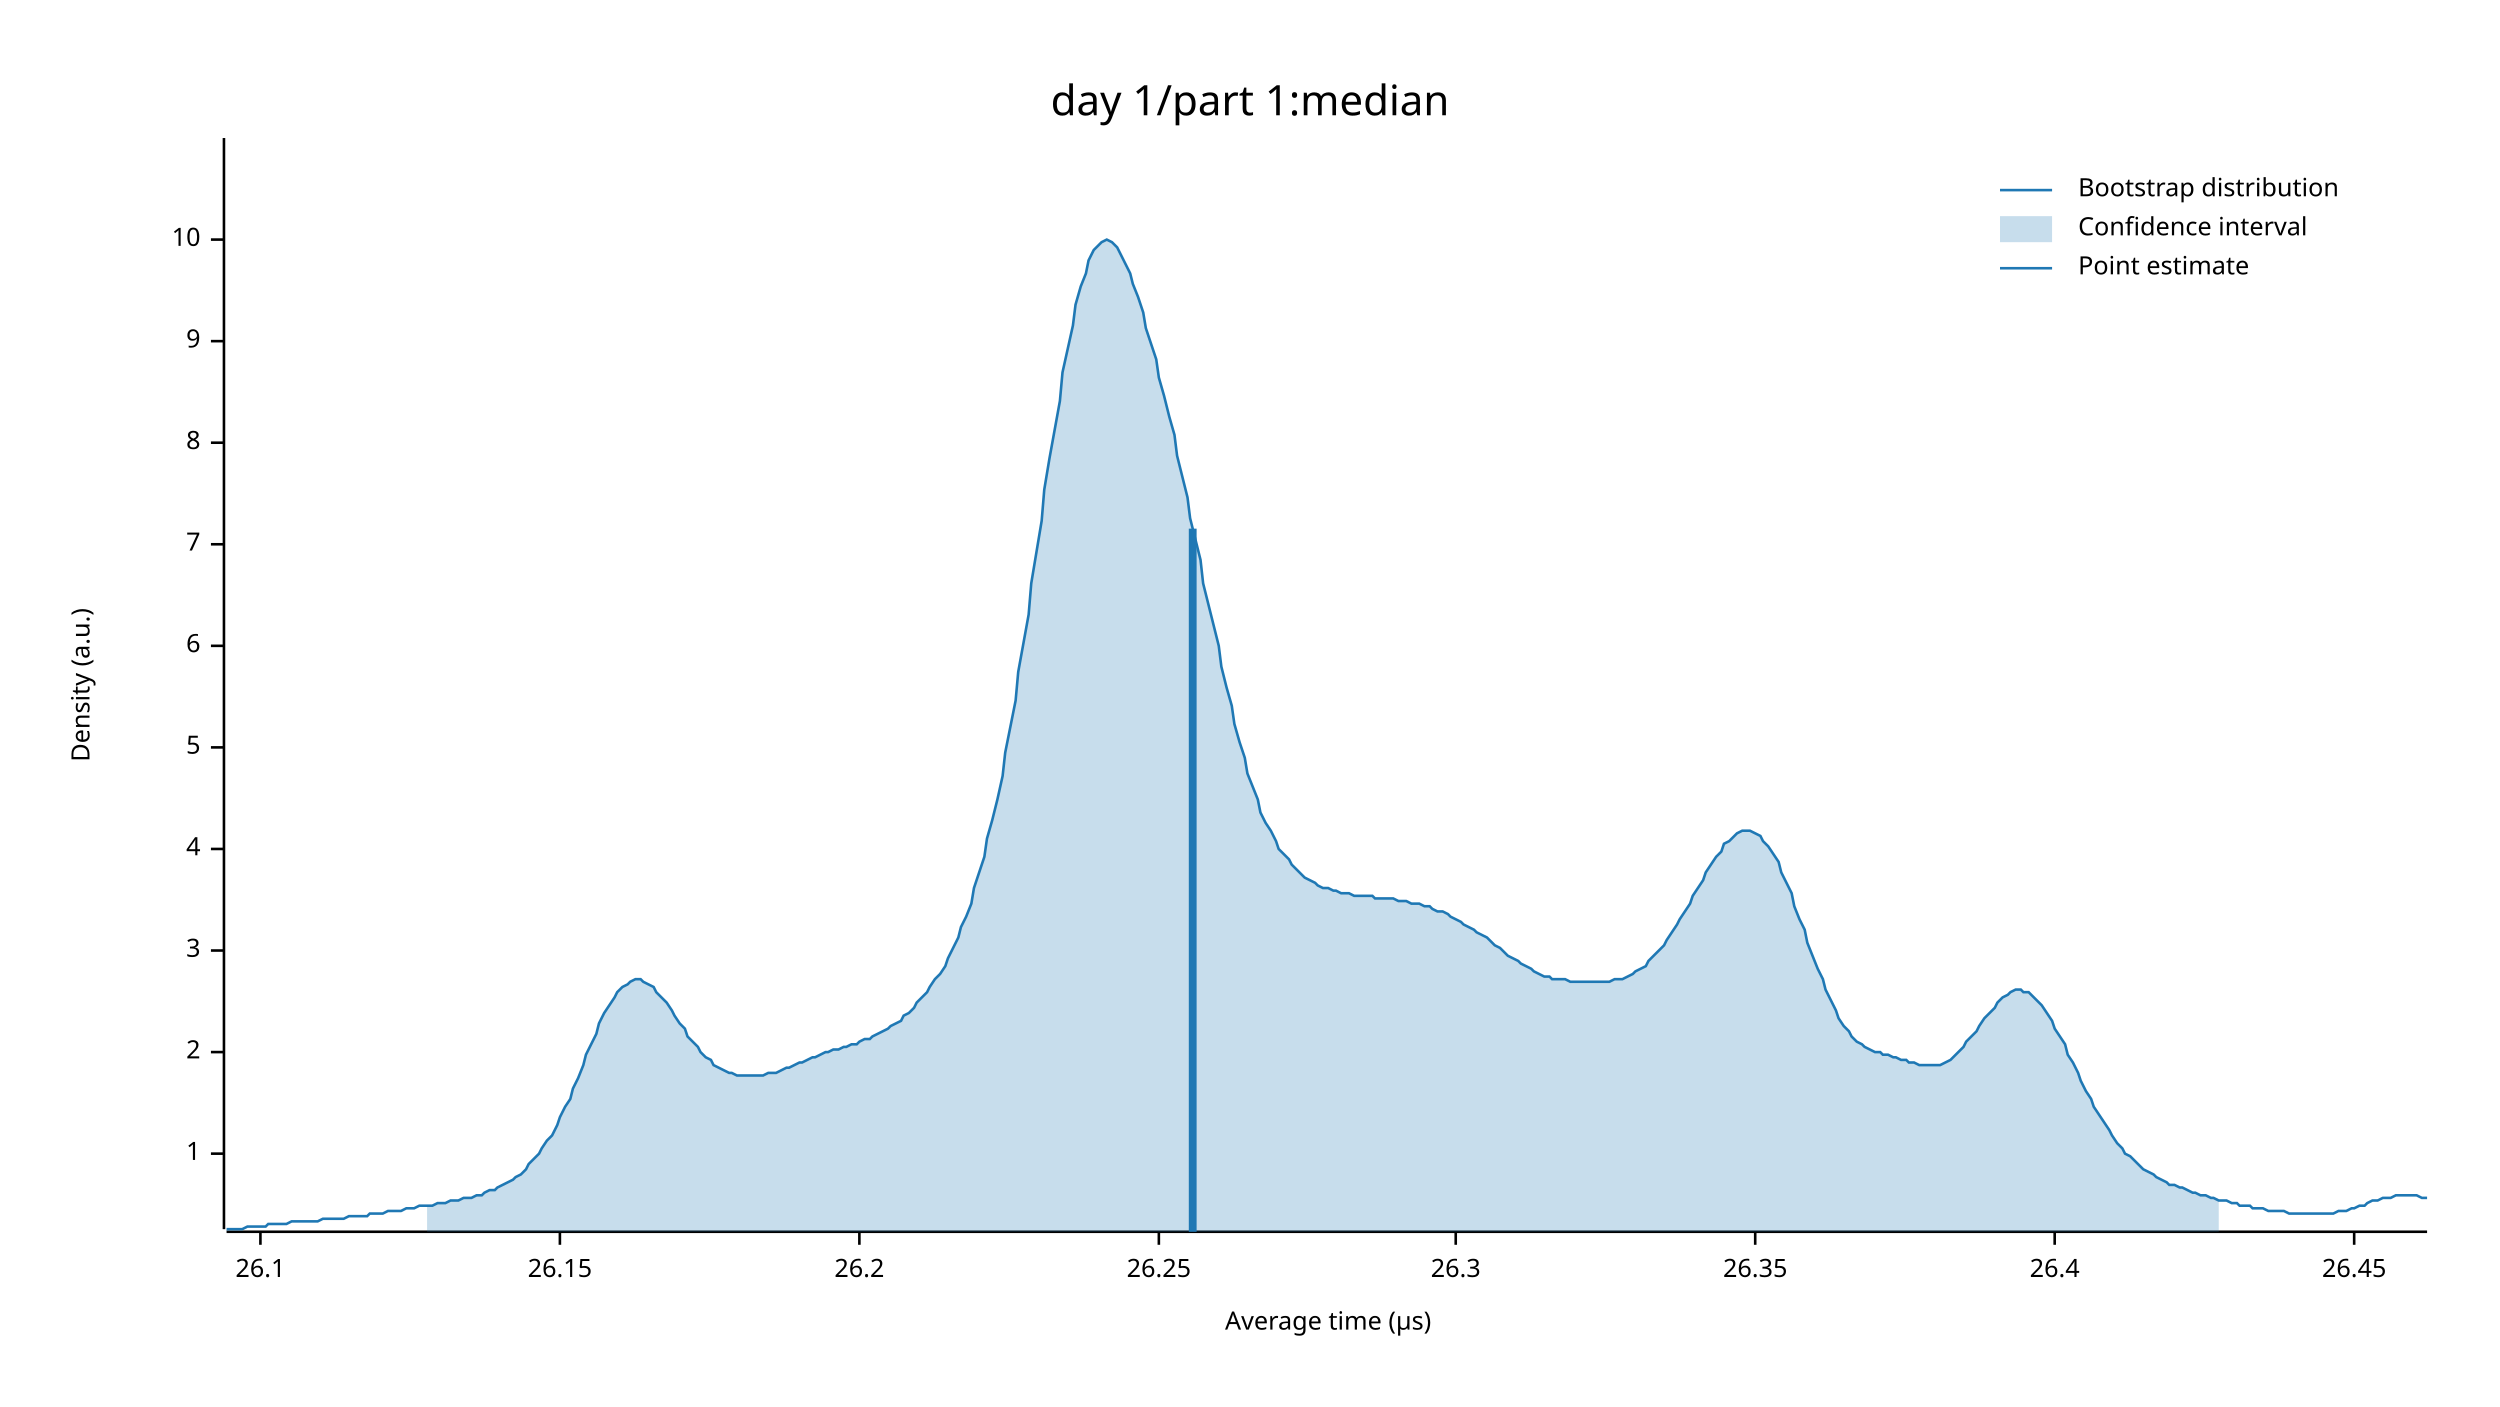
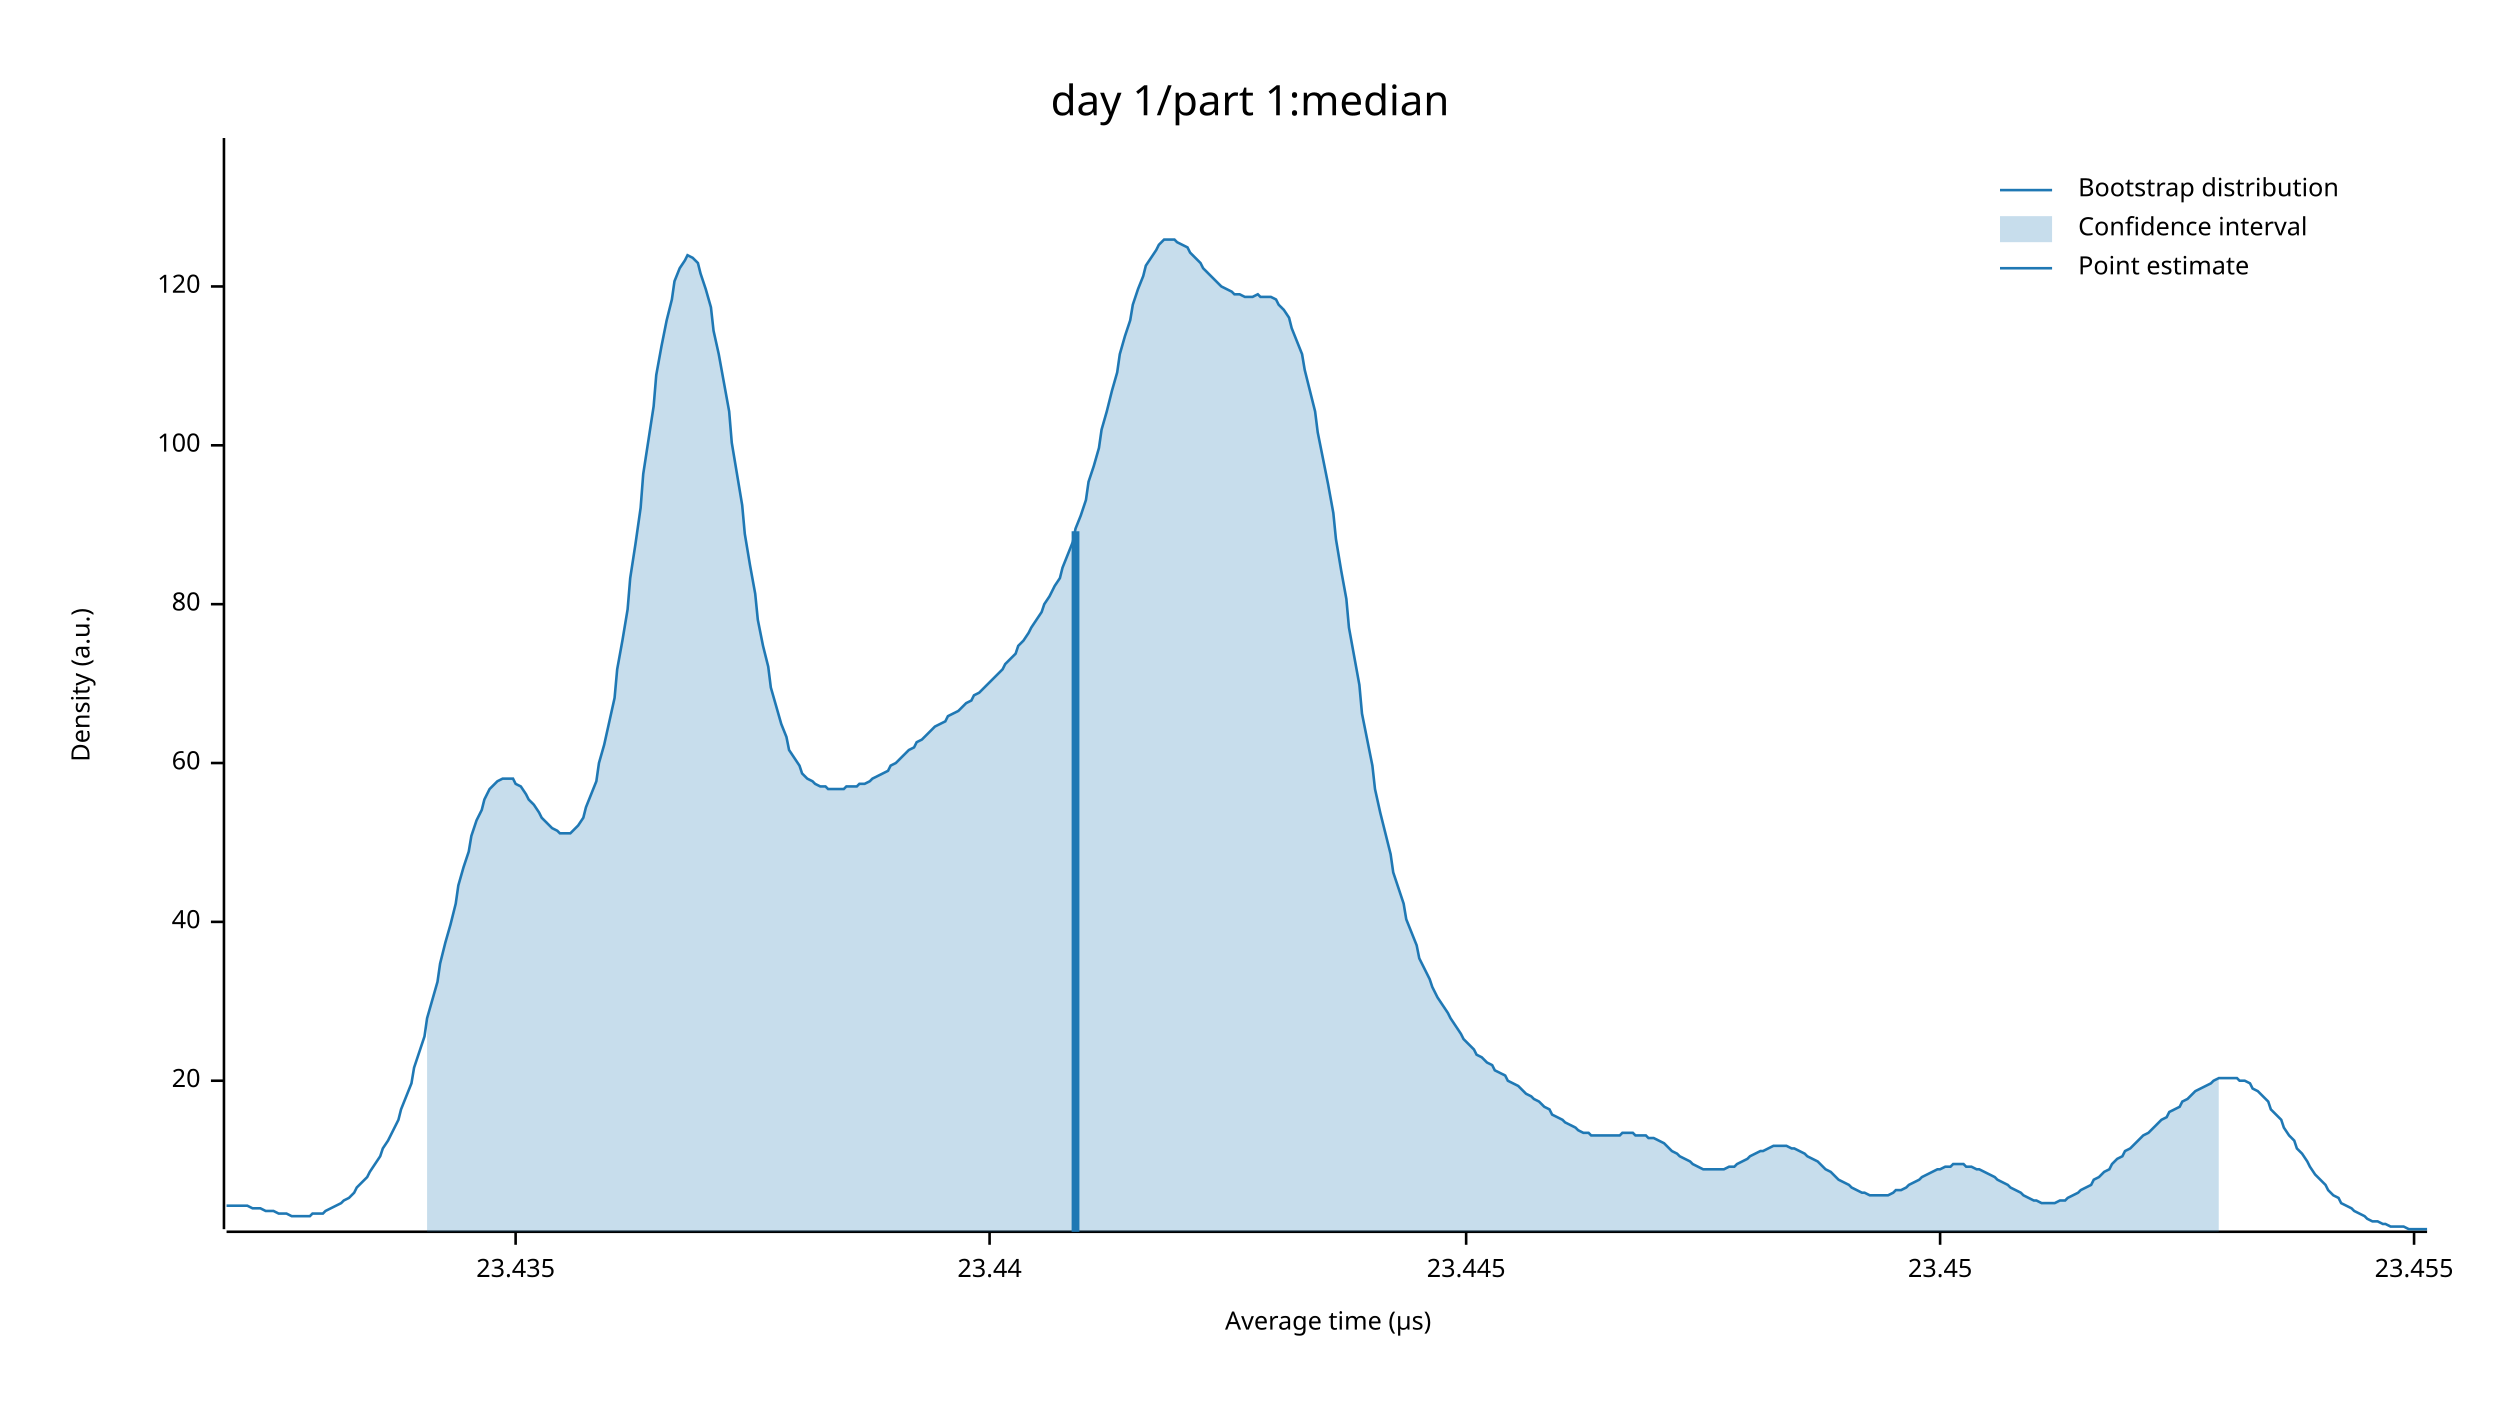
<svg xmlns="http://www.w3.org/2000/svg" width="960" height="540" viewBox="0 0 960 540">
  <text x="480" y="32" dy="0.76em" text-anchor="middle" font-family="sans-serif" font-size="16.129" opacity="1" fill="#000000">
day 1/part 1:median
</text>
  <text x="27" y="263" dy="0.76em" text-anchor="middle" font-family="sans-serif" font-size="9.677" opacity="1" fill="#000000" transform="rotate(270, 27, 263)">
Density (a.u.)
</text>
  <text x="510" y="513" dy="-0.5ex" text-anchor="middle" font-family="sans-serif" font-size="9.677" opacity="1" fill="#000000">
Average time (µs)
</text>
  <polyline fill="none" opacity="1" stroke="#000000" stroke-width="1" points="86,53 86,472 " />
-   <text x="77" y="443" dy="0.5ex" text-anchor="end" font-family="sans-serif" font-size="9.677" opacity="1" fill="#000000">
- 1
+   <text x="77" y="415" dy="0.5ex" text-anchor="end" font-family="sans-serif" font-size="9.677" opacity="1" fill="#000000">
+ 20
</text>
-   <polyline fill="none" opacity="1" stroke="#000000" stroke-width="1" points="81,443 86,443 " />
-   <text x="77" y="404" dy="0.5ex" text-anchor="end" font-family="sans-serif" font-size="9.677" opacity="1" fill="#000000">
- 2
+   <polyline fill="none" opacity="1" stroke="#000000" stroke-width="1" points="81,415 86,415 " />
+   <text x="77" y="354" dy="0.5ex" text-anchor="end" font-family="sans-serif" font-size="9.677" opacity="1" fill="#000000">
+ 40
</text>
-   <polyline fill="none" opacity="1" stroke="#000000" stroke-width="1" points="81,404 86,404 " />
-   <text x="77" y="365" dy="0.5ex" text-anchor="end" font-family="sans-serif" font-size="9.677" opacity="1" fill="#000000">
- 3
+   <polyline fill="none" opacity="1" stroke="#000000" stroke-width="1" points="81,354 86,354 " />
+   <text x="77" y="293" dy="0.5ex" text-anchor="end" font-family="sans-serif" font-size="9.677" opacity="1" fill="#000000">
+ 60
</text>
-   <polyline fill="none" opacity="1" stroke="#000000" stroke-width="1" points="81,365 86,365 " />
-   <text x="77" y="326" dy="0.5ex" text-anchor="end" font-family="sans-serif" font-size="9.677" opacity="1" fill="#000000">
- 4
+   <polyline fill="none" opacity="1" stroke="#000000" stroke-width="1" points="81,293 86,293 " />
+   <text x="77" y="232" dy="0.5ex" text-anchor="end" font-family="sans-serif" font-size="9.677" opacity="1" fill="#000000">
+ 80
</text>
-   <polyline fill="none" opacity="1" stroke="#000000" stroke-width="1" points="81,326 86,326 " />
-   <text x="77" y="287" dy="0.5ex" text-anchor="end" font-family="sans-serif" font-size="9.677" opacity="1" fill="#000000">
- 5
+   <polyline fill="none" opacity="1" stroke="#000000" stroke-width="1" points="81,232 86,232 " />
+   <text x="77" y="171" dy="0.5ex" text-anchor="end" font-family="sans-serif" font-size="9.677" opacity="1" fill="#000000">
+ 100
</text>
-   <polyline fill="none" opacity="1" stroke="#000000" stroke-width="1" points="81,287 86,287 " />
-   <text x="77" y="248" dy="0.5ex" text-anchor="end" font-family="sans-serif" font-size="9.677" opacity="1" fill="#000000">
- 6
+   <polyline fill="none" opacity="1" stroke="#000000" stroke-width="1" points="81,171 86,171 " />
+   <text x="77" y="110" dy="0.5ex" text-anchor="end" font-family="sans-serif" font-size="9.677" opacity="1" fill="#000000">
+ 120
</text>
-   <polyline fill="none" opacity="1" stroke="#000000" stroke-width="1" points="81,248 86,248 " />
-   <text x="77" y="209" dy="0.5ex" text-anchor="end" font-family="sans-serif" font-size="9.677" opacity="1" fill="#000000">
- 7
+   <polyline fill="none" opacity="1" stroke="#000000" stroke-width="1" points="81,110 86,110 " />
+   <polyline fill="none" opacity="1" stroke="#000000" stroke-width="1" points="87,473 932,473 " />
+   <text x="198" y="483" dy="0.76em" text-anchor="middle" font-family="sans-serif" font-size="9.677" opacity="1" fill="#000000">
+ 23.435
</text>
-   <polyline fill="none" opacity="1" stroke="#000000" stroke-width="1" points="81,209 86,209 " />
-   <text x="77" y="170" dy="0.5ex" text-anchor="end" font-family="sans-serif" font-size="9.677" opacity="1" fill="#000000">
- 8
+   <polyline fill="none" opacity="1" stroke="#000000" stroke-width="1" points="198,473 198,478 " />
+   <text x="380" y="483" dy="0.76em" text-anchor="middle" font-family="sans-serif" font-size="9.677" opacity="1" fill="#000000">
+ 23.44
</text>
-   <polyline fill="none" opacity="1" stroke="#000000" stroke-width="1" points="81,170 86,170 " />
-   <text x="77" y="131" dy="0.5ex" text-anchor="end" font-family="sans-serif" font-size="9.677" opacity="1" fill="#000000">
- 9
+   <polyline fill="none" opacity="1" stroke="#000000" stroke-width="1" points="380,473 380,478 " />
+   <text x="563" y="483" dy="0.76em" text-anchor="middle" font-family="sans-serif" font-size="9.677" opacity="1" fill="#000000">
+ 23.445
</text>
-   <polyline fill="none" opacity="1" stroke="#000000" stroke-width="1" points="81,131 86,131 " />
-   <text x="77" y="92" dy="0.5ex" text-anchor="end" font-family="sans-serif" font-size="9.677" opacity="1" fill="#000000">
- 10
+   <polyline fill="none" opacity="1" stroke="#000000" stroke-width="1" points="563,473 563,478 " />
+   <text x="745" y="483" dy="0.76em" text-anchor="middle" font-family="sans-serif" font-size="9.677" opacity="1" fill="#000000">
+ 23.45
</text>
-   <polyline fill="none" opacity="1" stroke="#000000" stroke-width="1" points="81,92 86,92 " />
-   <polyline fill="none" opacity="1" stroke="#000000" stroke-width="1" points="87,473 932,473 " />
-   <text x="100" y="483" dy="0.76em" text-anchor="middle" font-family="sans-serif" font-size="9.677" opacity="1" fill="#000000">
- 26.1
+   <polyline fill="none" opacity="1" stroke="#000000" stroke-width="1" points="745,473 745,478 " />
+   <text x="927" y="483" dy="0.76em" text-anchor="middle" font-family="sans-serif" font-size="9.677" opacity="1" fill="#000000">
+ 23.455
</text>
-   <polyline fill="none" opacity="1" stroke="#000000" stroke-width="1" points="100,473 100,478 " />
-   <text x="215" y="483" dy="0.76em" text-anchor="middle" font-family="sans-serif" font-size="9.677" opacity="1" fill="#000000">
- 26.15
- </text>
-   <polyline fill="none" opacity="1" stroke="#000000" stroke-width="1" points="215,473 215,478 " />
-   <text x="330" y="483" dy="0.76em" text-anchor="middle" font-family="sans-serif" font-size="9.677" opacity="1" fill="#000000">
- 26.2
- </text>
-   <polyline fill="none" opacity="1" stroke="#000000" stroke-width="1" points="330,473 330,478 " />
-   <text x="445" y="483" dy="0.76em" text-anchor="middle" font-family="sans-serif" font-size="9.677" opacity="1" fill="#000000">
- 26.25
- </text>
-   <polyline fill="none" opacity="1" stroke="#000000" stroke-width="1" points="445,473 445,478 " />
-   <text x="559" y="483" dy="0.76em" text-anchor="middle" font-family="sans-serif" font-size="9.677" opacity="1" fill="#000000">
- 26.3
- </text>
-   <polyline fill="none" opacity="1" stroke="#000000" stroke-width="1" points="559,473 559,478 " />
-   <text x="674" y="483" dy="0.76em" text-anchor="middle" font-family="sans-serif" font-size="9.677" opacity="1" fill="#000000">
- 26.35
- </text>
-   <polyline fill="none" opacity="1" stroke="#000000" stroke-width="1" points="674,473 674,478 " />
-   <text x="789" y="483" dy="0.76em" text-anchor="middle" font-family="sans-serif" font-size="9.677" opacity="1" fill="#000000">
- 26.4
- </text>
-   <polyline fill="none" opacity="1" stroke="#000000" stroke-width="1" points="789,473 789,478 " />
-   <text x="904" y="483" dy="0.76em" text-anchor="middle" font-family="sans-serif" font-size="9.677" opacity="1" fill="#000000">
- 26.45
- </text>
-   <polyline fill="none" opacity="1" stroke="#000000" stroke-width="1" points="904,473 904,478 " />
-   <polyline fill="none" opacity="1" stroke="#1F78B4" stroke-width="1" points="87,472 88,472 90,472 92,472 93,472 95,471 97,471 98,471 100,471 102,471 103,470 105,470 107,470 109,470 110,470 112,469 114,469 115,469 117,469 119,469 120,469 122,469 124,468 125,468 127,468 129,468 131,468 132,468 134,467 136,467 137,467 139,467 141,467 142,466 144,466 146,466 147,466 149,465 151,465 153,465 154,465 156,464 158,464 159,464 161,463 163,463 164,463 166,463 168,462 169,462 171,462 173,461 175,461 176,461 178,460 180,460 181,460 183,459 185,459 186,458 188,457 190,457 191,456 193,455 195,454 197,453 198,452 200,451 202,449 203,447 205,445 207,443 208,441 210,438 212,436 214,432 215,429 217,425 219,422 220,418 222,414 224,409 225,405 227,401 229,397 230,393 232,389 234,386 236,383 237,381 239,379 241,378 242,377 244,376 246,376 247,377 249,378 251,379 252,381 254,383 256,385 258,388 259,390 261,393 263,395 264,398 266,400 268,402 269,404 271,406 273,407 274,409 276,410 278,411 280,412 281,412 283,413 285,413 286,413 288,413 290,413 291,413 293,413 295,412 296,412 298,412 300,411 302,410 303,410 305,409 307,408 308,408 310,407 312,406 313,406 315,405 317,404 318,404 320,403 322,403 324,402 325,402 327,401 329,401 330,400 332,399 334,399 335,398 337,397 339,396 341,395 342,394 344,393 346,392 347,390 349,389 351,387 352,385 354,383 356,381 357,379 359,376 361,374 363,371 364,368 366,364 368,360 369,356 371,352 373,347 374,341 376,335 378,329 379,322 381,315 383,307 385,298 386,289 388,279 390,269 391,258 393,247 395,236 396,224 398,212 400,200 401,188 403,176 405,165 407,154 408,143 410,134 412,125 413,117 415,110 417,105 418,100 420,96 422,94 423,93 425,92 427,93 429,95 430,97 432,101 434,105 435,109 437,114 439,120 440,126 442,132 444,138 445,145 447,152 449,160 451,167 452,175 454,183 456,191 457,199 459,207 461,215 462,224 464,232 466,240 468,248 469,256 471,264 473,271 474,278 476,285 478,291 479,297 481,302 483,307 484,312 486,316 488,319 490,323 491,326 493,328 495,330 496,332 498,334 500,336 501,337 503,338 505,339 506,340 508,341 510,341 512,342 513,342 515,343 517,343 518,343 520,344 522,344 523,344 525,344 527,344 528,345 530,345 532,345 534,345 535,345 537,346 539,346 540,346 542,347 544,347 545,347 547,348 549,348 550,349 552,350 554,350 556,351 557,352 559,353 561,354 562,355 564,356 566,357 567,358 569,359 571,360 573,362 574,363 576,364 578,366 579,367 581,368 583,369 584,370 586,371 588,372 589,373 591,374 593,375 595,375 596,376 598,376 600,376 601,376 603,377 605,377 606,377 608,377 610,377 611,377 613,377 615,377 617,377 618,377 620,376 622,376 623,376 625,375 627,374 628,373 630,372 632,371 633,369 635,367 637,365 639,363 640,361 642,358 644,355 645,353 647,350 649,347 650,344 652,341 654,338 655,335 657,332 659,329 661,327 662,324 664,323 666,321 667,320 669,319 671,319 672,319 674,320 676,321 677,323 679,325 681,328 683,331 684,335 686,339 688,343 689,348 691,353 693,357 694,362 696,367 698,372 700,376 701,380 703,384 705,388 706,391 708,394 710,396 711,398 713,400 715,401 716,402 718,403 720,404 722,404 723,405 725,405 727,406 728,406 730,407 732,407 733,408 735,408 737,409 738,409 740,409 742,409 744,409 745,409 747,408 749,407 750,406 752,404 754,402 755,400 757,398 759,396 760,394 762,391 764,389 766,387 767,385 769,383 771,382 772,381 774,380 776,380 777,381 779,381 781,383 782,384 784,386 786,389 788,392 789,395 791,398 793,401 794,405 796,408 798,412 799,415 801,419 803,422 804,425 806,428 808,431 810,434 811,436 813,439 815,441 816,443 818,444 820,446 821,447 823,449 825,450 827,451 828,452 830,453 832,454 833,455 835,455 837,456 838,456 840,457 842,458 843,458 845,459 847,459 849,460 850,460 852,461 854,461 855,461 857,462 859,462 860,463 862,463 864,463 865,464 867,464 869,464 871,465 872,465 874,465 876,465 877,465 879,466 881,466 882,466 884,466 886,466 887,466 889,466 891,466 893,466 894,466 896,466 898,465 899,465 901,465 903,464 904,464 906,463 908,463 909,462 911,461 913,461 915,460 916,460 918,460 920,459 921,459 923,459 925,459 926,459 928,459 930,460 932,460 " />
-   <polygon opacity="0.25" fill="#1F78B4" points="164,463 166,463 168,462 169,462 171,462 173,461 175,461 176,461 178,460 180,460 181,460 183,459 185,459 186,458 188,457 190,457 191,456 193,455 195,454 197,453 198,452 200,451 202,449 203,447 205,445 207,443 208,441 210,438 212,436 214,432 215,429 217,425 219,422 220,418 222,414 224,409 225,405 227,401 229,397 230,393 232,389 234,386 236,383 237,381 239,379 241,378 242,377 244,376 246,376 247,377 249,378 251,379 252,381 254,383 256,385 258,388 259,390 261,393 263,395 264,398 266,400 268,402 269,404 271,406 273,407 274,409 276,410 278,411 280,412 281,412 283,413 285,413 286,413 288,413 290,413 291,413 293,413 295,412 296,412 298,412 300,411 302,410 303,410 305,409 307,408 308,408 310,407 312,406 313,406 315,405 317,404 318,404 320,403 322,403 324,402 325,402 327,401 329,401 330,400 332,399 334,399 335,398 337,397 339,396 341,395 342,394 344,393 346,392 347,390 349,389 351,387 352,385 354,383 356,381 357,379 359,376 361,374 363,371 364,368 366,364 368,360 369,356 371,352 373,347 374,341 376,335 378,329 379,322 381,315 383,307 385,298 386,289 388,279 390,269 391,258 393,247 395,236 396,224 398,212 400,200 401,188 403,176 405,165 407,154 408,143 410,134 412,125 413,117 415,110 417,105 418,100 420,96 422,94 423,93 425,92 427,93 429,95 430,97 432,101 434,105 435,109 437,114 439,120 440,126 442,132 444,138 445,145 447,152 449,160 451,167 452,175 454,183 456,191 457,199 459,207 461,215 462,224 464,232 466,240 468,248 469,256 471,264 473,271 474,278 476,285 478,291 479,297 481,302 483,307 484,312 486,316 488,319 490,323 491,326 493,328 495,330 496,332 498,334 500,336 501,337 503,338 505,339 506,340 508,341 510,341 512,342 513,342 515,343 517,343 518,343 520,344 522,344 523,344 525,344 527,344 528,345 530,345 532,345 534,345 535,345 537,346 539,346 540,346 542,347 544,347 545,347 547,348 549,348 550,349 552,350 554,350 556,351 557,352 559,353 561,354 562,355 564,356 566,357 567,358 569,359 571,360 573,362 574,363 576,364 578,366 579,367 581,368 583,369 584,370 586,371 588,372 589,373 591,374 593,375 595,375 596,376 598,376 600,376 601,376 603,377 605,377 606,377 608,377 610,377 611,377 613,377 615,377 617,377 618,377 620,376 622,376 623,376 625,375 627,374 628,373 630,372 632,371 633,369 635,367 637,365 639,363 640,361 642,358 644,355 645,353 647,350 649,347 650,344 652,341 654,338 655,335 657,332 659,329 661,327 662,324 664,323 666,321 667,320 669,319 671,319 672,319 674,320 676,321 677,323 679,325 681,328 683,331 684,335 686,339 688,343 689,348 691,353 693,357 694,362 696,367 698,372 700,376 701,380 703,384 705,388 706,391 708,394 710,396 711,398 713,400 715,401 716,402 718,403 720,404 722,404 723,405 725,405 727,406 728,406 730,407 732,407 733,408 735,408 737,409 738,409 740,409 742,409 744,409 745,409 747,408 749,407 750,406 752,404 754,402 755,400 757,398 759,396 760,394 762,391 764,389 766,387 767,385 769,383 771,382 772,381 774,380 776,380 777,381 779,381 781,383 782,384 784,386 786,389 788,392 789,395 791,398 793,401 794,405 796,408 798,412 799,415 801,419 803,422 804,425 806,428 808,431 810,434 811,436 813,439 815,441 816,443 818,444 820,446 821,447 823,449 825,450 827,451 828,452 830,453 832,454 833,455 835,455 837,456 838,456 840,457 842,458 843,458 845,459 847,459 849,460 850,460 852,461 852,473 164,473 " />
-   <polyline fill="none" opacity="1" stroke="#1F78B4" stroke-width="3" points="458,473 458,203 " />
+   <polyline fill="none" opacity="1" stroke="#000000" stroke-width="1" points="927,473 927,478 " />
+   <polyline fill="none" opacity="1" stroke="#1F78B4" stroke-width="1" points="87,463 88,463 90,463 92,463 93,463 95,463 97,464 98,464 100,464 102,465 103,465 105,465 107,466 109,466 110,466 112,467 114,467 115,467 117,467 119,467 120,466 122,466 124,466 125,465 127,464 129,463 131,462 132,461 134,460 136,458 137,456 139,454 141,452 142,450 144,447 146,444 147,441 149,438 151,434 153,430 154,426 156,421 158,416 159,410 161,404 163,398 164,391 166,384 168,377 169,370 171,362 173,355 175,347 176,340 178,333 180,327 181,321 183,315 185,311 186,307 188,303 190,301 191,300 193,299 195,299 197,299 198,301 200,302 202,305 203,307 205,309 207,312 208,314 210,316 212,318 214,319 215,320 217,320 219,320 220,319 222,317 224,314 225,310 227,305 229,300 230,293 232,286 234,277 236,268 237,257 239,246 241,234 242,222 244,209 246,195 247,182 249,169 251,156 252,144 254,133 256,123 258,115 259,108 261,103 263,100 264,98 266,99 268,101 269,105 271,111 273,118 274,127 276,136 278,147 280,158 281,170 283,182 285,194 286,205 288,217 290,228 291,238 293,248 295,256 296,264 298,271 300,278 302,283 303,288 305,291 307,294 308,297 310,299 312,300 313,301 315,302 317,302 318,303 320,303 322,303 324,303 325,302 327,302 329,302 330,301 332,301 334,300 335,299 337,298 339,297 341,296 342,294 344,293 346,291 347,290 349,288 351,287 352,285 354,284 356,282 357,281 359,279 361,278 363,277 364,275 366,274 368,273 369,272 371,270 373,269 374,267 376,266 378,264 379,263 381,261 383,259 385,257 386,255 388,253 390,251 391,248 393,246 395,243 396,241 398,238 400,235 401,232 403,229 405,225 407,222 408,218 410,213 412,208 413,203 415,198 417,192 418,185 420,179 422,172 423,165 425,158 427,150 429,143 430,136 432,129 434,123 435,117 437,111 439,106 440,102 442,99 444,96 445,94 447,92 449,92 451,92 452,93 454,94 456,95 457,97 459,99 461,101 462,103 464,105 466,107 468,109 469,110 471,111 473,112 474,113 476,113 478,114 479,114 481,114 483,113 484,114 486,114 488,114 490,115 491,117 493,119 495,122 496,126 498,131 500,136 501,142 503,150 505,158 506,166 508,176 510,186 512,197 513,207 515,219 517,230 518,241 520,252 522,263 523,274 525,284 527,294 528,303 530,312 532,320 534,328 535,335 537,341 539,347 540,353 542,358 544,363 545,368 547,372 549,376 550,379 552,383 554,386 556,389 557,391 559,394 561,397 562,399 564,401 566,403 567,405 569,406 571,408 573,409 574,411 576,412 578,413 579,415 581,416 583,417 584,418 586,420 588,421 589,422 591,423 593,425 595,426 596,428 598,429 600,430 601,431 603,432 605,433 606,434 608,435 610,435 611,436 613,436 615,436 617,436 618,436 620,436 622,436 623,435 625,435 627,435 628,436 630,436 632,436 633,437 635,437 637,438 639,439 640,440 642,442 644,443 645,444 647,445 649,446 650,447 652,448 654,449 655,449 657,449 659,449 661,449 662,449 664,448 666,448 667,447 669,446 671,445 672,444 674,443 676,442 677,442 679,441 681,440 683,440 684,440 686,440 688,441 689,441 691,442 693,443 694,444 696,445 698,446 700,448 701,449 703,450 705,452 706,453 708,454 710,455 711,456 713,457 715,458 716,458 718,459 720,459 722,459 723,459 725,459 727,458 728,457 730,457 732,456 733,455 735,454 737,453 738,452 740,451 742,450 744,449 745,449 747,448 749,448 750,447 752,447 754,447 755,448 757,448 759,449 760,449 762,450 764,451 766,452 767,453 769,454 771,455 772,456 774,457 776,458 777,459 779,460 781,461 782,461 784,462 786,462 788,462 789,462 791,461 793,461 794,460 796,459 798,458 799,457 801,456 803,455 804,453 806,452 808,450 810,449 811,447 813,445 815,444 816,442 818,441 820,439 821,438 823,436 825,435 827,433 828,432 830,430 832,429 833,427 835,426 837,425 838,423 840,422 842,420 843,419 845,418 847,417 849,416 850,415 852,414 854,414 855,414 857,414 859,414 860,415 862,415 864,416 865,418 867,419 869,421 871,423 872,426 874,428 876,430 877,433 879,436 881,438 882,441 884,443 886,446 887,448 889,451 891,453 893,455 894,457 896,459 898,460 899,462 901,463 903,464 904,465 906,466 908,467 909,468 911,469 913,469 915,470 916,470 918,471 920,471 921,471 923,471 925,472 926,472 928,472 930,472 932,472 " />
+   <polygon opacity="0.25" fill="#1F78B4" points="164,391 166,384 168,377 169,370 171,362 173,355 175,347 176,340 178,333 180,327 181,321 183,315 185,311 186,307 188,303 190,301 191,300 193,299 195,299 197,299 198,301 200,302 202,305 203,307 205,309 207,312 208,314 210,316 212,318 214,319 215,320 217,320 219,320 220,319 222,317 224,314 225,310 227,305 229,300 230,293 232,286 234,277 236,268 237,257 239,246 241,234 242,222 244,209 246,195 247,182 249,169 251,156 252,144 254,133 256,123 258,115 259,108 261,103 263,100 264,98 266,99 268,101 269,105 271,111 273,118 274,127 276,136 278,147 280,158 281,170 283,182 285,194 286,205 288,217 290,228 291,238 293,248 295,256 296,264 298,271 300,278 302,283 303,288 305,291 307,294 308,297 310,299 312,300 313,301 315,302 317,302 318,303 320,303 322,303 324,303 325,302 327,302 329,302 330,301 332,301 334,300 335,299 337,298 339,297 341,296 342,294 344,293 346,291 347,290 349,288 351,287 352,285 354,284 356,282 357,281 359,279 361,278 363,277 364,275 366,274 368,273 369,272 371,270 373,269 374,267 376,266 378,264 379,263 381,261 383,259 385,257 386,255 388,253 390,251 391,248 393,246 395,243 396,241 398,238 400,235 401,232 403,229 405,225 407,222 408,218 410,213 412,208 413,203 415,198 417,192 418,185 420,179 422,172 423,165 425,158 427,150 429,143 430,136 432,129 434,123 435,117 437,111 439,106 440,102 442,99 444,96 445,94 447,92 449,92 451,92 452,93 454,94 456,95 457,97 459,99 461,101 462,103 464,105 466,107 468,109 469,110 471,111 473,112 474,113 476,113 478,114 479,114 481,114 483,113 484,114 486,114 488,114 490,115 491,117 493,119 495,122 496,126 498,131 500,136 501,142 503,150 505,158 506,166 508,176 510,186 512,197 513,207 515,219 517,230 518,241 520,252 522,263 523,274 525,284 527,294 528,303 530,312 532,320 534,328 535,335 537,341 539,347 540,353 542,358 544,363 545,368 547,372 549,376 550,379 552,383 554,386 556,389 557,391 559,394 561,397 562,399 564,401 566,403 567,405 569,406 571,408 573,409 574,411 576,412 578,413 579,415 581,416 583,417 584,418 586,420 588,421 589,422 591,423 593,425 595,426 596,428 598,429 600,430 601,431 603,432 605,433 606,434 608,435 610,435 611,436 613,436 615,436 617,436 618,436 620,436 622,436 623,435 625,435 627,435 628,436 630,436 632,436 633,437 635,437 637,438 639,439 640,440 642,442 644,443 645,444 647,445 649,446 650,447 652,448 654,449 655,449 657,449 659,449 661,449 662,449 664,448 666,448 667,447 669,446 671,445 672,444 674,443 676,442 677,442 679,441 681,440 683,440 684,440 686,440 688,441 689,441 691,442 693,443 694,444 696,445 698,446 700,448 701,449 703,450 705,452 706,453 708,454 710,455 711,456 713,457 715,458 716,458 718,459 720,459 722,459 723,459 725,459 727,458 728,457 730,457 732,456 733,455 735,454 737,453 738,452 740,451 742,450 744,449 745,449 747,448 749,448 750,447 752,447 754,447 755,448 757,448 759,449 760,449 762,450 764,451 766,452 767,453 769,454 771,455 772,456 774,457 776,458 777,459 779,460 781,461 782,461 784,462 786,462 788,462 789,462 791,461 793,461 794,460 796,459 798,458 799,457 801,456 803,455 804,453 806,452 808,450 810,449 811,447 813,445 815,444 816,442 818,441 820,439 821,438 823,436 825,435 827,433 828,432 830,430 832,429 833,427 835,426 837,425 838,423 840,422 842,420 843,419 845,418 847,417 849,416 850,415 852,414 852,473 164,473 " />
+   <polyline fill="none" opacity="1" stroke="#1F78B4" stroke-width="3" points="413,473 413,204 " />
  <text x="798" y="68" dy="0.76em" text-anchor="start" font-family="sans-serif" font-size="9.677" opacity="1" fill="#000000">
Bootstrap distribution
</text>
  <text x="798" y="83" dy="0.76em" text-anchor="start" font-family="sans-serif" font-size="9.677" opacity="1" fill="#000000">
Confidence interval
</text>
  <text x="798" y="98" dy="0.76em" text-anchor="start" font-family="sans-serif" font-size="9.677" opacity="1" fill="#000000">
Point estimate
</text>
  <polyline fill="none" opacity="1" stroke="#1F78B4" stroke-width="1" points="768,73 788,73 " />
  <rect x="768" y="83" width="20" height="10" opacity="0.25" fill="#1F78B4" stroke="none" />
  <polyline fill="none" opacity="1" stroke="#1F78B4" stroke-width="1" points="768,103 788,103 " />
</svg>
